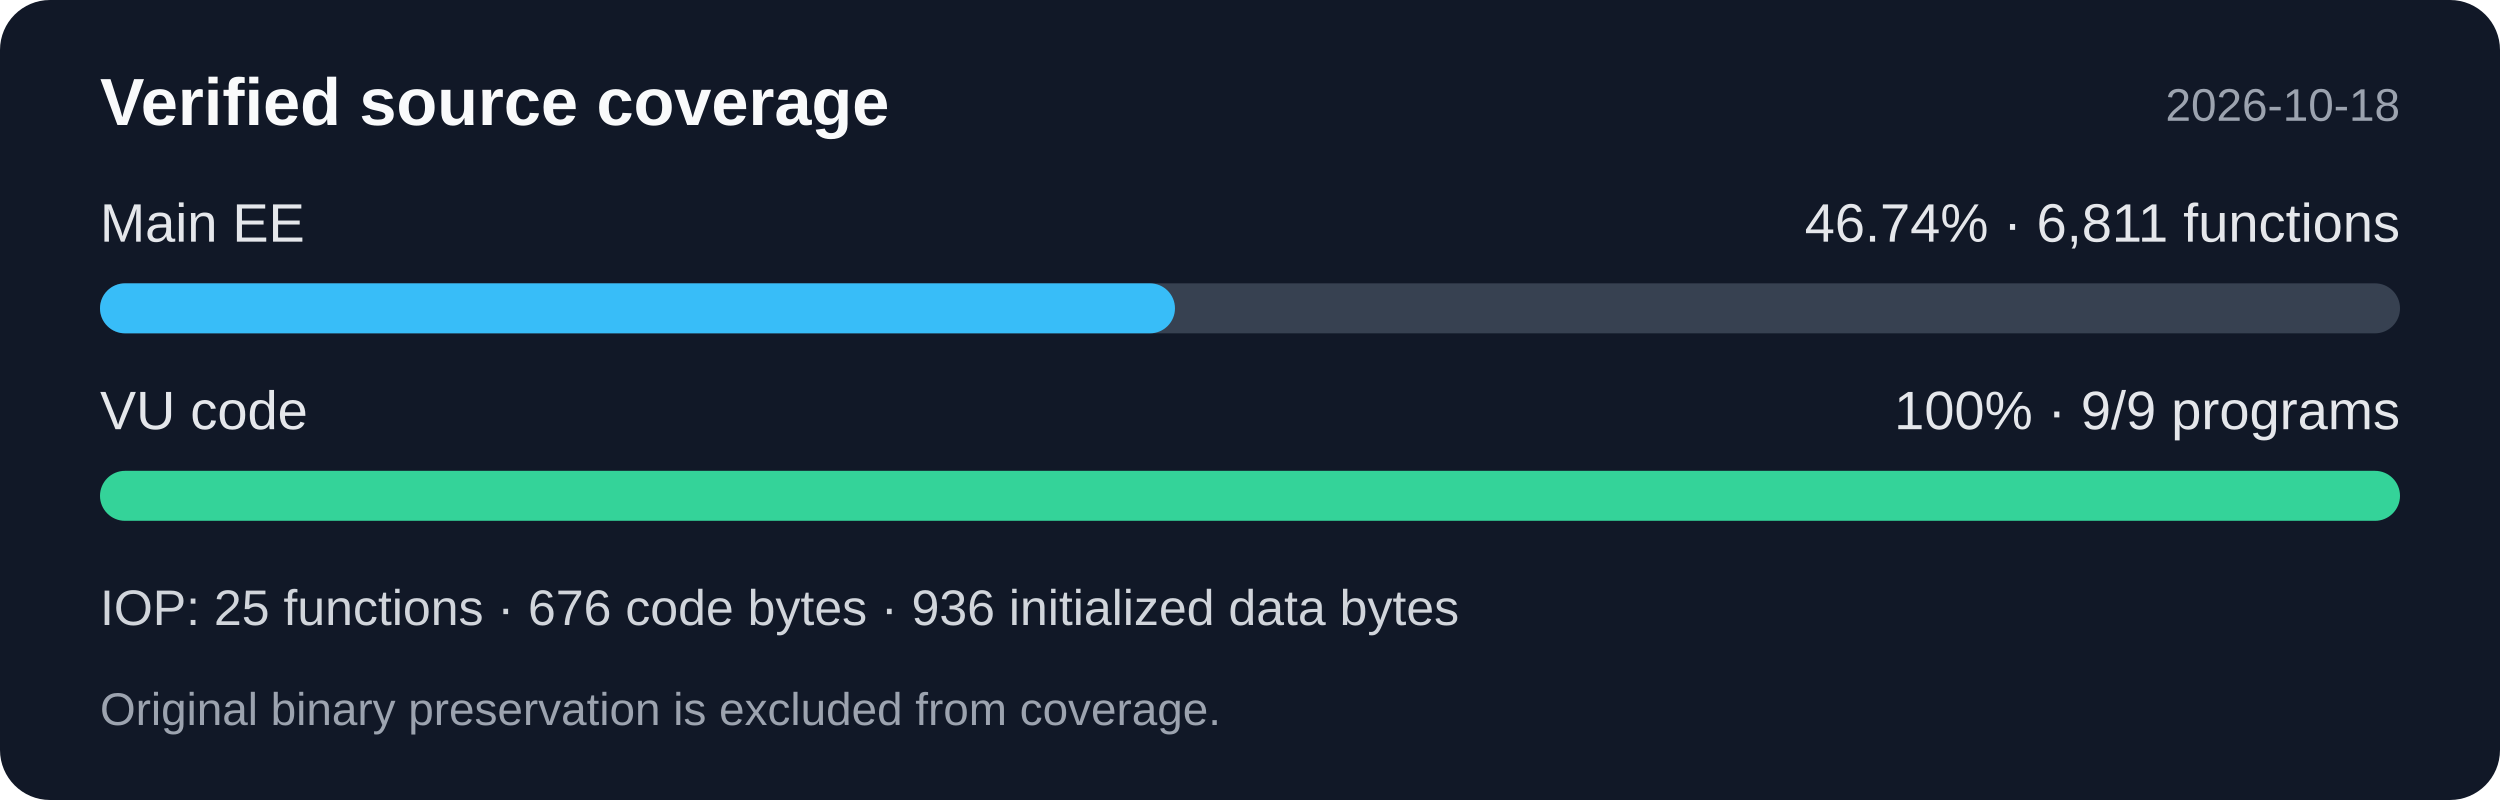
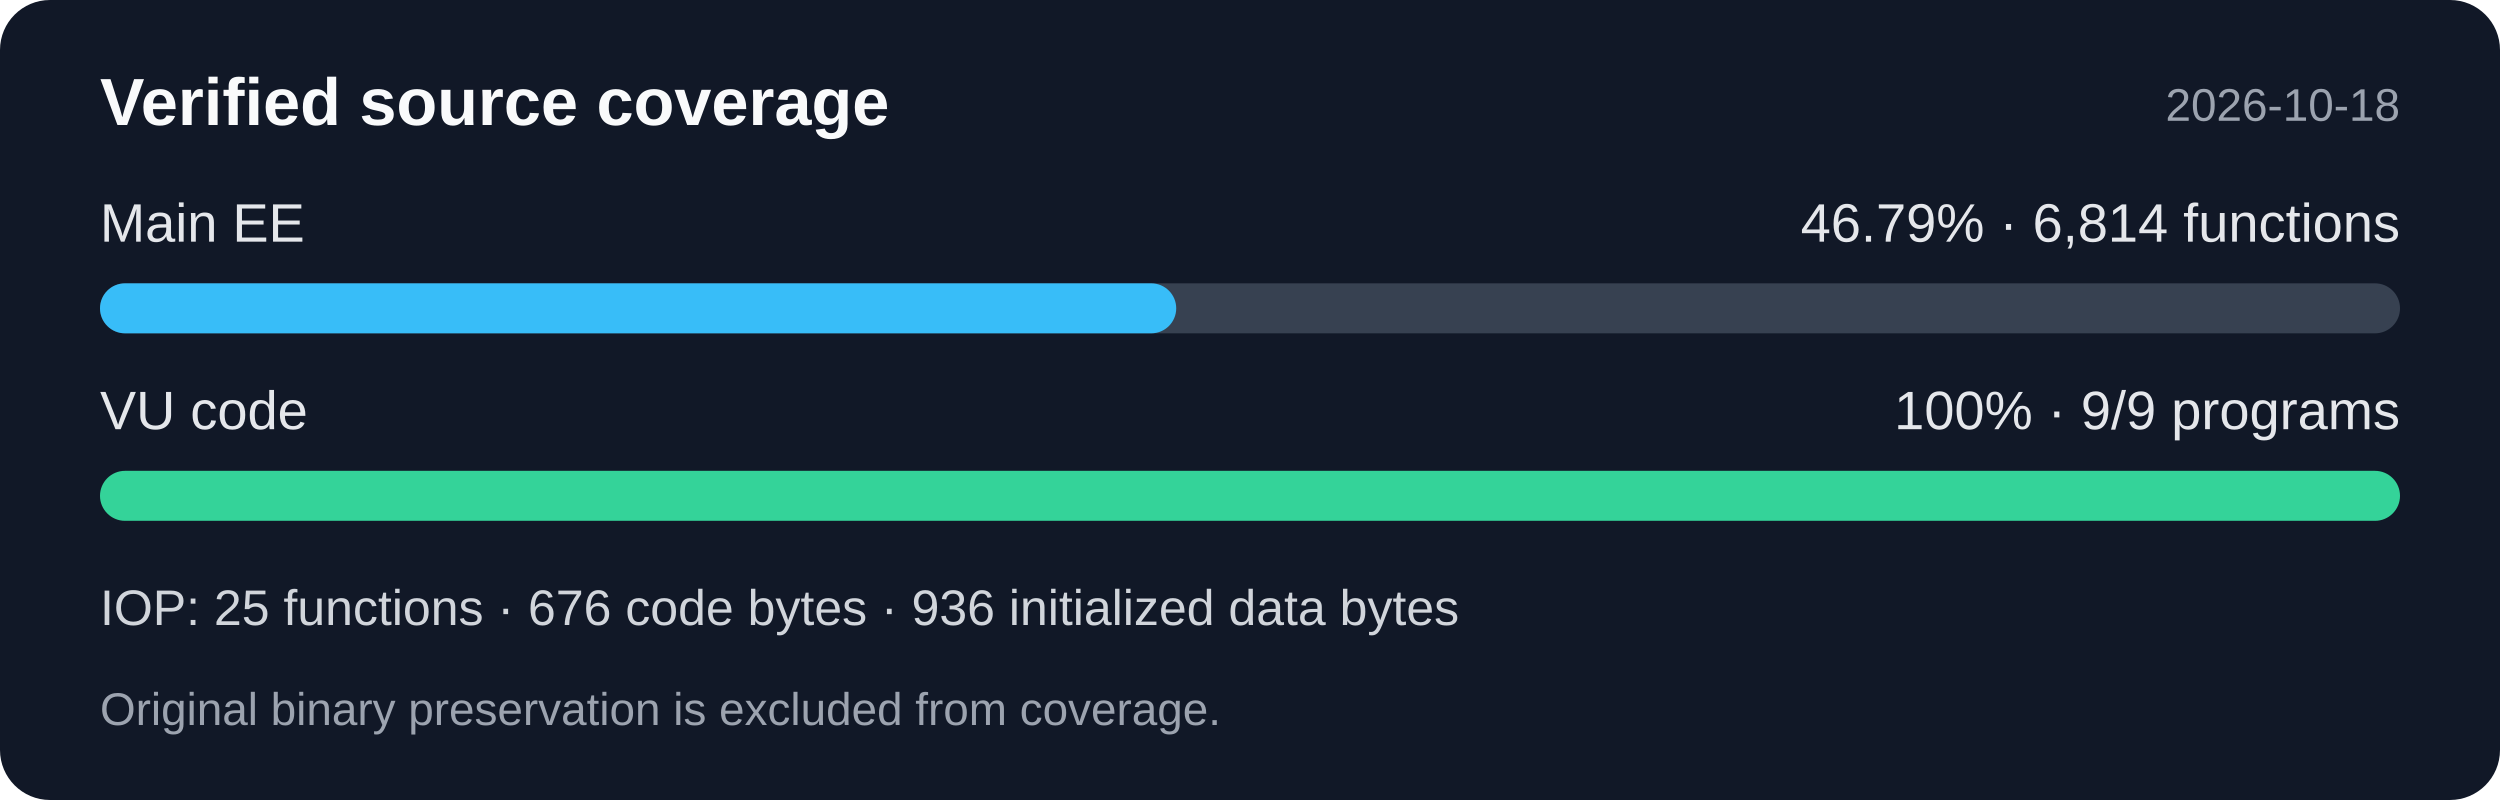
<svg xmlns="http://www.w3.org/2000/svg" width="600" height="192" viewBox="0 0 600 192" role="img" aria-labelledby="title desc">
  <rect width="600" height="192" rx="12" fill="#111827" />
  <g font-family="Segoe UI,Arial,sans-serif">
    <text x="24" y="30" fill="#f9fafb" font-size="16" font-weight="600">Verified source coverage</text>
    <text x="576" y="29" fill="#9ca3af" font-size="11" text-anchor="end">2026-10-18</text>
    <text x="24" y="58" fill="#e5e7eb" font-size="13">Main EE</text>
-     <text x="576" y="58" fill="#e5e7eb" font-size="13" text-anchor="end">46.74% · 6,811 functions</text>
+     <text x="576" y="58" fill="#e5e7eb" font-size="13" text-anchor="end">46.79% · 6,814 functions</text>
    <rect x="24" y="68" width="552" height="12" rx="6" fill="#374151" />
-     <rect x="24" y="68" width="257.994" height="12" rx="6" fill="#38bdf8" />
+     <rect x="24" y="68" width="258.293" height="12" rx="6" fill="#38bdf8" />
    <text x="24" y="103" fill="#e5e7eb" font-size="13">VU code</text>
    <text x="576" y="103" fill="#e5e7eb" font-size="13" text-anchor="end">100% · 9/9 programs</text>
    <rect x="24" y="113" width="552" height="12" rx="6" fill="#34d399" />
    <text x="24" y="150" fill="#d1d5db" font-size="12">IOP: 25 functions · 676 code bytes · 936 initialized data bytes</text>
    <text x="24" y="174" fill="#9ca3af" font-size="11">Original binary preservation is excluded from coverage.</text>
  </g>
</svg>
